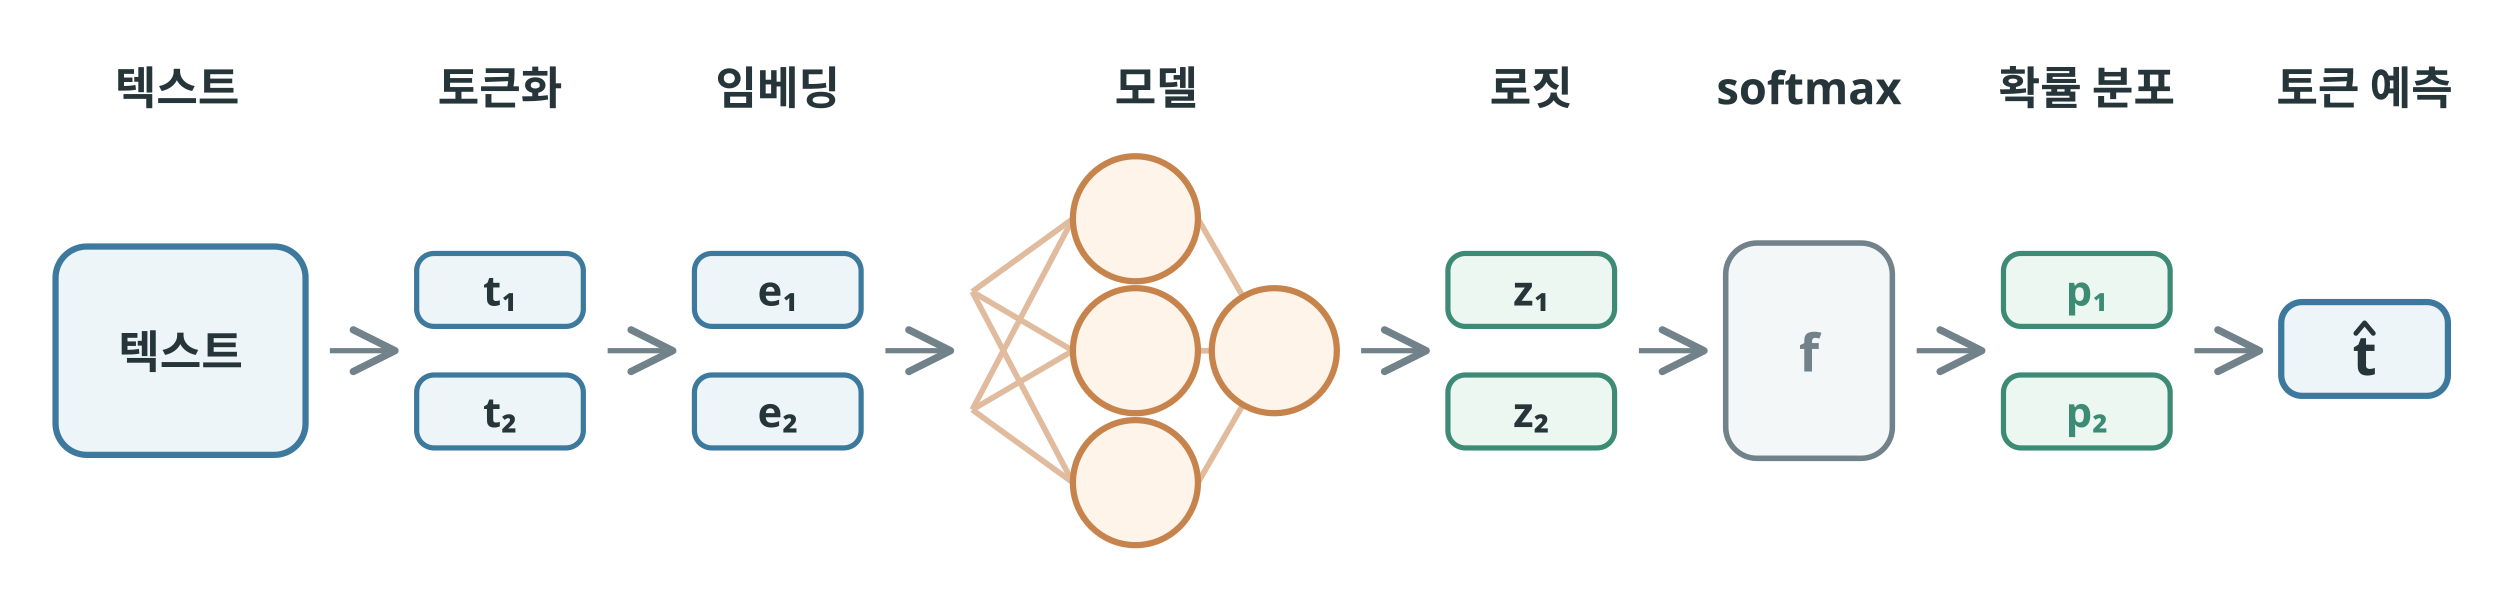
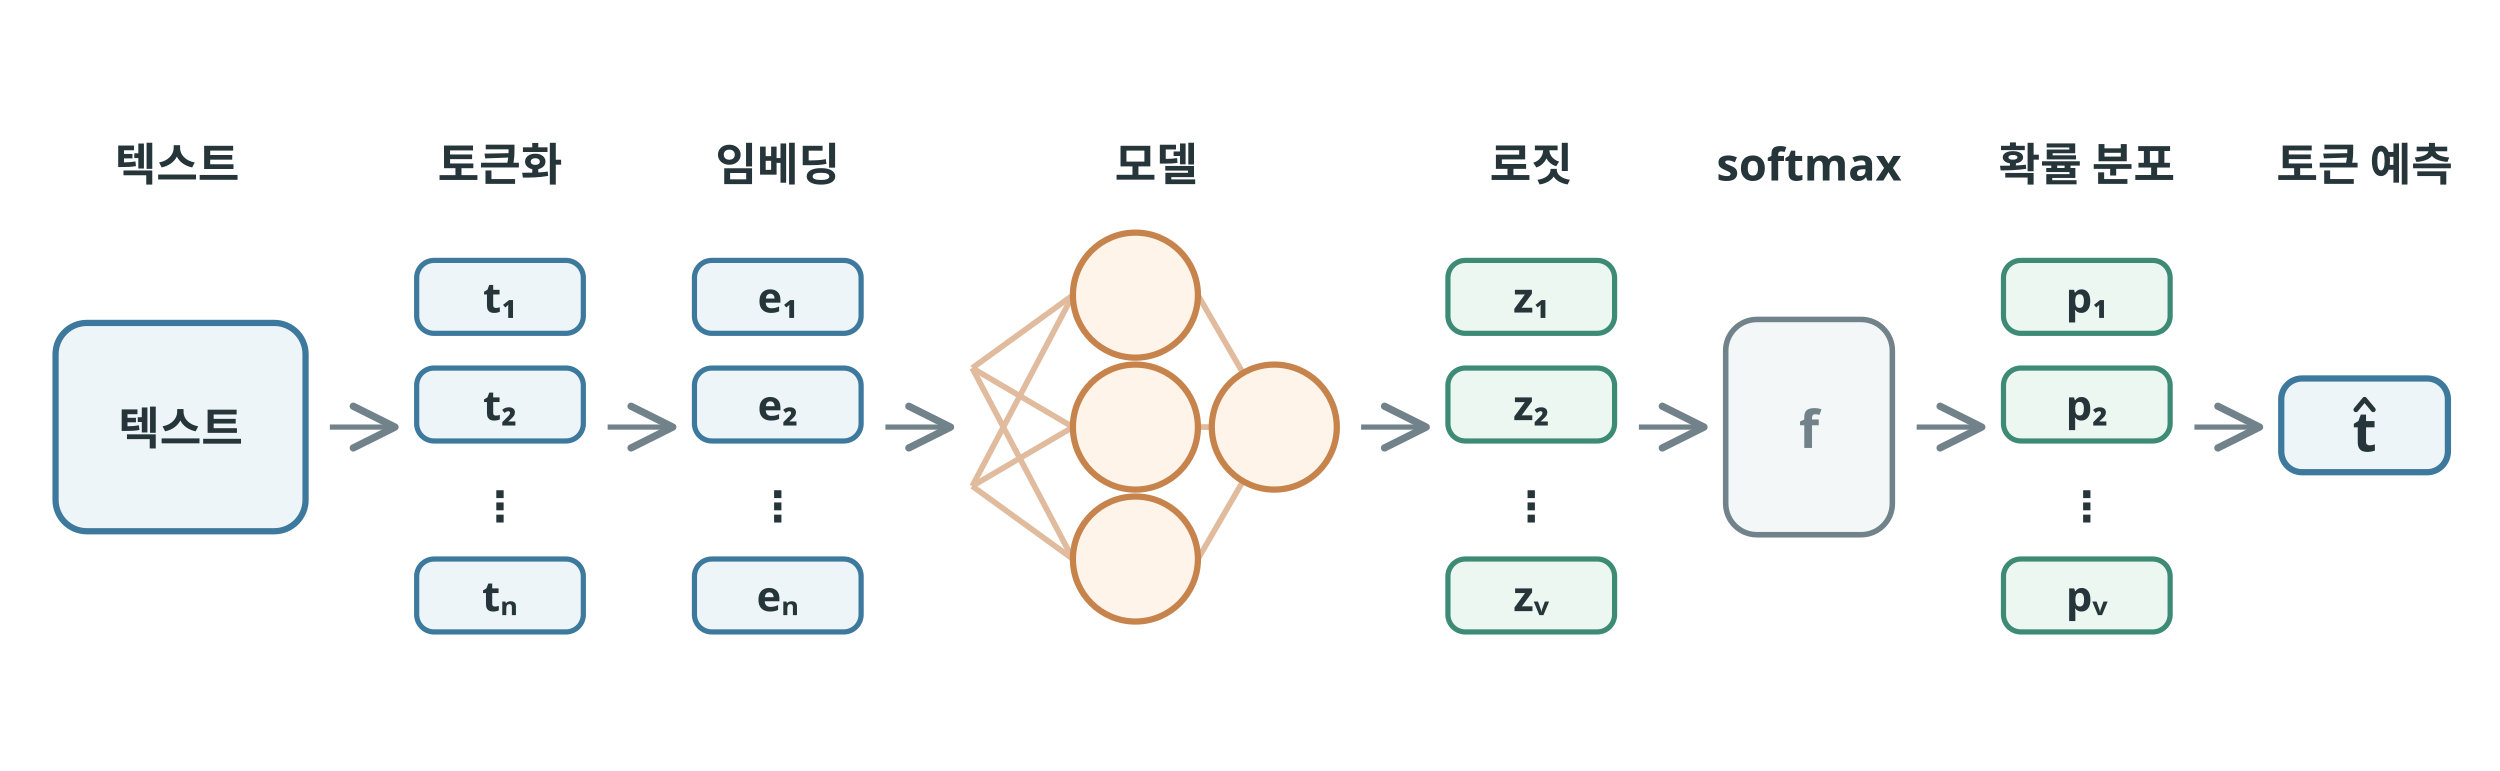
- <svg xmlns="http://www.w3.org/2000/svg" width="720" height="176" viewBox="0 42 720 176" role="img" aria-labelledby="title desc">
+ <svg xmlns="http://www.w3.org/2000/svg" width="720" height="222" viewBox="0 20 720 222" role="img" aria-labelledby="title desc">
  <defs>
    <marker id="arrow" markerWidth="10" markerHeight="10" viewBox="0 0 10 10" refX="8.5" refY="5" orient="auto">
      <path d="M1 1L9 5L1 9" fill="none" stroke="#71828a" stroke-width="1.4" stroke-linecap="round" stroke-linejoin="round" />
    </marker>
  </defs>
  <g fill="#26353a" font-family="system-ui, sans-serif" font-size="13" font-weight="700" text-anchor="middle">
    <text x="51" y="72">텍스트</text>
    <text x="144" y="72">토큰화</text>
    <text x="224" y="72">임베딩</text>
    <text x="333" y="72">모델</text>
    <text x="441" y="72">로짓</text>
    <text x="521" y="72">softmax</text>
    <text x="601" y="72">확률 분포</text>
    <text x="681" y="72">토큰 예측</text>
  </g>
  <g fill="none" stroke="#71828a" stroke-width="1.5" marker-end="url(#arrow)">
    <path d="M95 143H113" />
    <path d="M175 143H193" />
    <path d="M255 143H273" />
    <path d="M392 143H410" />
    <path d="M472 143H490" />
    <path d="M552 143H570" />
    <path d="M632 143H650" />
  </g>
  <rect x="16" y="113" width="72" height="60" rx="9" fill="#eef5f8" stroke="#3d789d" stroke-width="1.8" />
  <text x="52" y="148" fill="#26353a" font-family="system-ui, sans-serif" font-size="13" font-weight="600" text-anchor="middle">텍스트</text>
  <g fill="#eef5f8" stroke="#3d789d" stroke-width="1.5">
-     <rect x="120" y="115" width="48" height="21" rx="5" />
-     <rect x="120" y="150" width="48" height="21" rx="5" />
+ 
+ 
  </g>
  <g fill="#26353a" font-family="system-ui, sans-serif" font-size="12" font-weight="600" text-anchor="middle">
-     <text x="144" y="130">t₁</text>
-     <text x="144" y="165">t₂</text>
+ 
  </g>
  <g fill="#eef5f8" stroke="#3d789d" stroke-width="1.5">
-     <rect x="200" y="115" width="48" height="21" rx="5" />
-     <rect x="200" y="150" width="48" height="21" rx="5" />
+ 
+ 
  </g>
  <g fill="#26353a" font-family="system-ui, sans-serif" font-size="12" font-weight="600" text-anchor="middle">
-     <text x="224" y="130">e₁</text>
-     <text x="224" y="165">e₂</text>
+ 
  </g>
  <g fill="none" stroke="#c7834c" stroke-width="1.65" opacity=".55">
    <path d="M280 126L309 105" />
    <path d="M280 126L309 143" />
    <path d="M280 126L309 181" />
    <path d="M280 160L309 105" />
    <path d="M280 160L309 143" />
    <path d="M280 160L309 181" />
    <path d="M345 105L367 143" />
    <path d="M345 143L367 143" />
    <path d="M345 181L367 143" />
  </g>
  <g fill="#fff4e9" stroke="#c7834c" stroke-width="1.8">
    <circle cx="327" cy="105" r="18" />
    <circle cx="327" cy="143" r="18" />
    <circle cx="327" cy="181" r="18" />
  </g>
  <circle cx="367" cy="143" r="18" fill="#fff4e9" stroke="#c7834c" stroke-width="1.8" />
  <g fill="#edf7f2" stroke="#3d8b75" stroke-width="1.5">
-     <rect x="417" y="115" width="48" height="21" rx="5" />
-     <rect x="417" y="150" width="48" height="21" rx="5" />
+ 
+ 
  </g>
  <g fill="#26353a" font-family="system-ui, sans-serif" font-size="12" font-weight="600" text-anchor="middle">
-     <text x="441" y="130">z₁</text>
-     <text x="441" y="165">z₂</text>
+ 
  </g>
  <rect x="497" y="112" width="48" height="62" rx="9" fill="#f4f7f8" stroke="#71828a" stroke-width="1.6" />
  <text x="521" y="149" fill="#71828a" font-family="system-ui, sans-serif" font-size="15" font-weight="700" text-anchor="middle">f</text>
  <g fill="#edf7f2" stroke="#3d8b75" stroke-width="1.5">
-     <rect x="577" y="115" width="48" height="21" rx="5" />
-     <rect x="577" y="150" width="48" height="21" rx="5" />
+ 
+ 
  </g>
  <g fill="#3d8b75" font-family="system-ui, sans-serif" font-size="12" font-weight="700" text-anchor="middle">
-     <text x="601" y="130">p₁</text>
-     <text x="601" y="165">p₂</text>
+ 
  </g>
  <rect x="657" y="129" width="48" height="27" rx="6" fill="#eef5f8" stroke="#3d789d" stroke-width="1.8" />
  <text x="681" y="150" fill="#26353a" font-family="system-ui, sans-serif" font-size="16" font-weight="700" text-anchor="middle">t</text>
  <path d="M678.5 138 L681 135 L683.5 138" fill="none" stroke="#26353a" stroke-width="1.4" stroke-linecap="round" stroke-linejoin="round" />
+   <g fill="#eef5f8" stroke="#3d789d" stroke-width="1.5">
+     <rect x="120" y="95" width="48" height="21" rx="5" />
+     <rect x="120" y="126" width="48" height="21" rx="5" />
+     <rect x="120" y="181" width="48" height="21" rx="5" />
+   </g>
+   <g fill="#26353a" font-family="system-ui, sans-serif" font-size="12" font-weight="600" text-anchor="middle">
+     <text x="144" y="110">t₁</text>
+     <text x="144" y="141">t₂</text>
+     <text x="144" y="170">⋮</text>
+     <text x="144" y="196">tₙ</text>
+   </g>
+   <g fill="#eef5f8" stroke="#3d789d" stroke-width="1.5">
+     <rect x="200" y="95" width="48" height="21" rx="5" />
+     <rect x="200" y="126" width="48" height="21" rx="5" />
+     <rect x="200" y="181" width="48" height="21" rx="5" />
+   </g>
+   <g fill="#26353a" font-family="system-ui, sans-serif" font-size="12" font-weight="600" text-anchor="middle">
+     <text x="224" y="110">e₁</text>
+     <text x="224" y="141">e₂</text>
+     <text x="224" y="170">⋮</text>
+     <text x="224" y="196">eₙ</text>
+   </g>
+   <g fill="#edf7f2" stroke="#3d8b75" stroke-width="1.5">
+     <rect x="417" y="95" width="48" height="21" rx="5" />
+     <rect x="417" y="126" width="48" height="21" rx="5" />
+     <rect x="417" y="181" width="48" height="21" rx="5" />
+   </g>
+   <g fill="#26353a" font-family="system-ui, sans-serif" font-size="12" font-weight="600" text-anchor="middle">
+     <text x="441" y="110">z₁</text>
+     <text x="441" y="141">z₂</text>
+     <text x="441" y="170">⋮</text>
+     <text x="441" y="196">zᵥ</text>
+   </g>
+   <g fill="#edf7f2" stroke="#3d8b75" stroke-width="1.5">
+     <rect x="577" y="95" width="48" height="21" rx="5" />
+     <rect x="577" y="126" width="48" height="21" rx="5" />
+     <rect x="577" y="181" width="48" height="21" rx="5" />
+   </g>
+   <g fill="#26353a" font-family="system-ui, sans-serif" font-size="12" font-weight="600" text-anchor="middle">
+     <text x="601" y="110">p₁</text>
+     <text x="601" y="141">p₂</text>
+     <text x="601" y="170">⋮</text>
+     <text x="601" y="196">pᵥ</text>
+   </g>
</svg>
